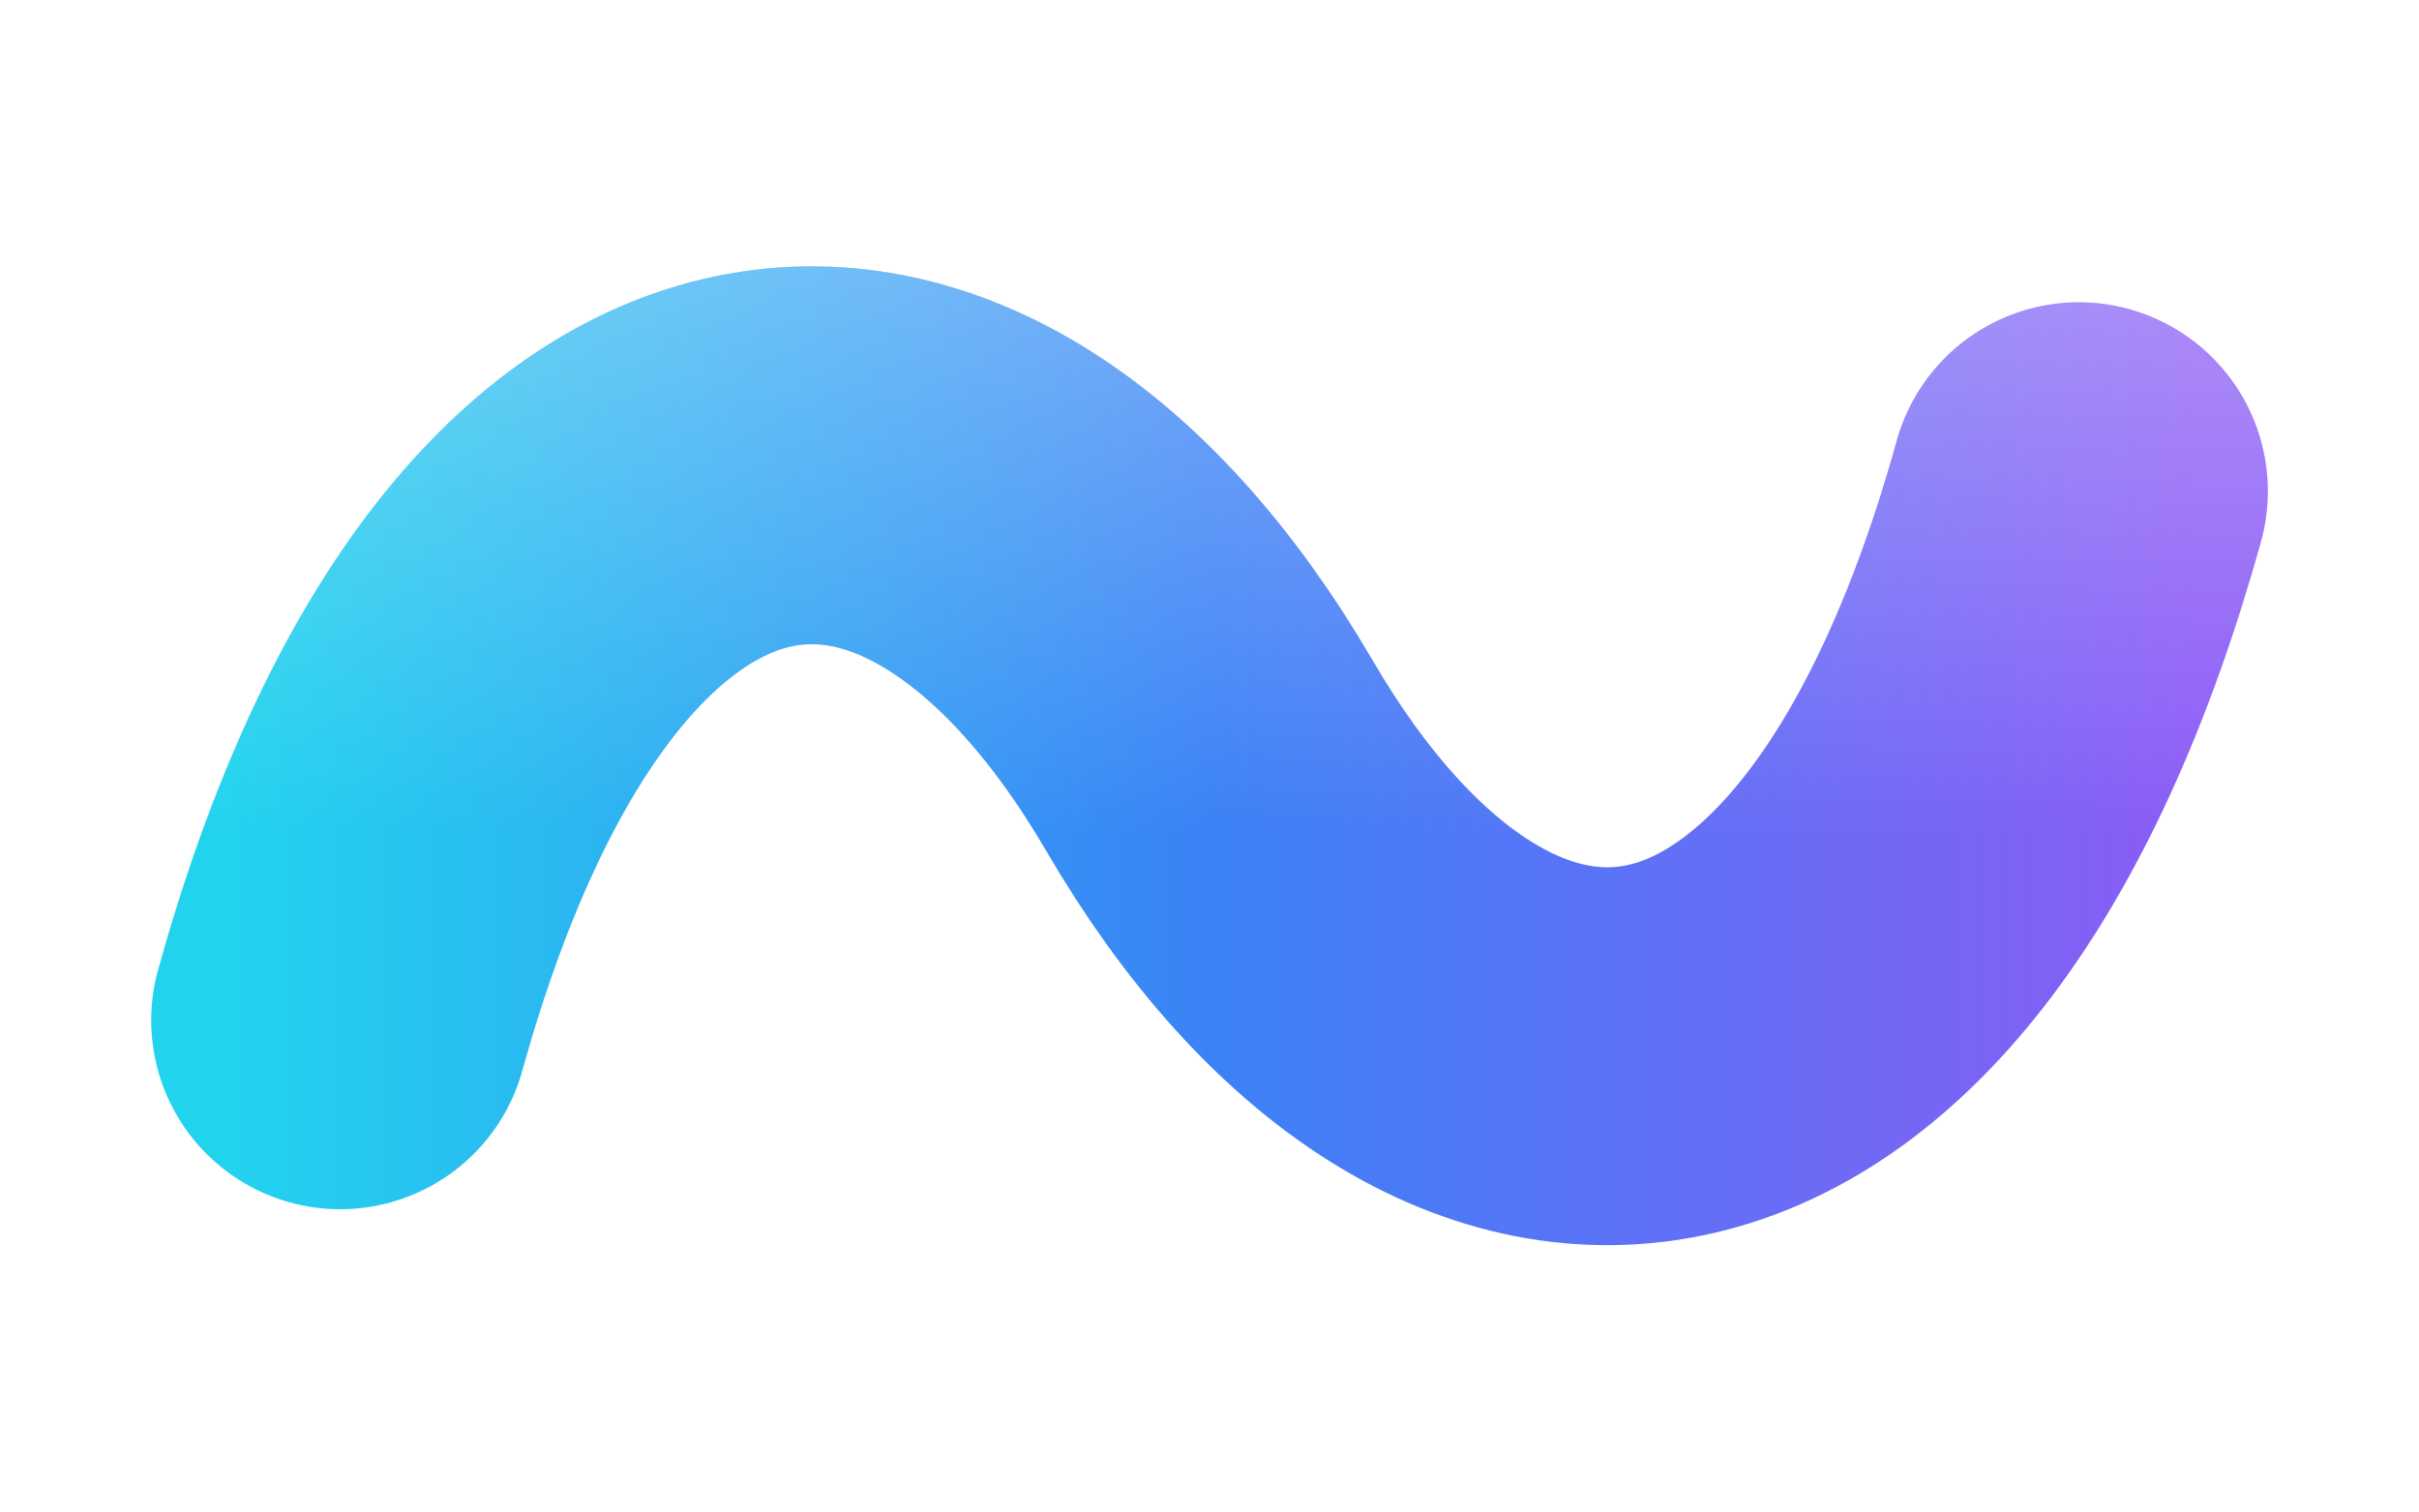
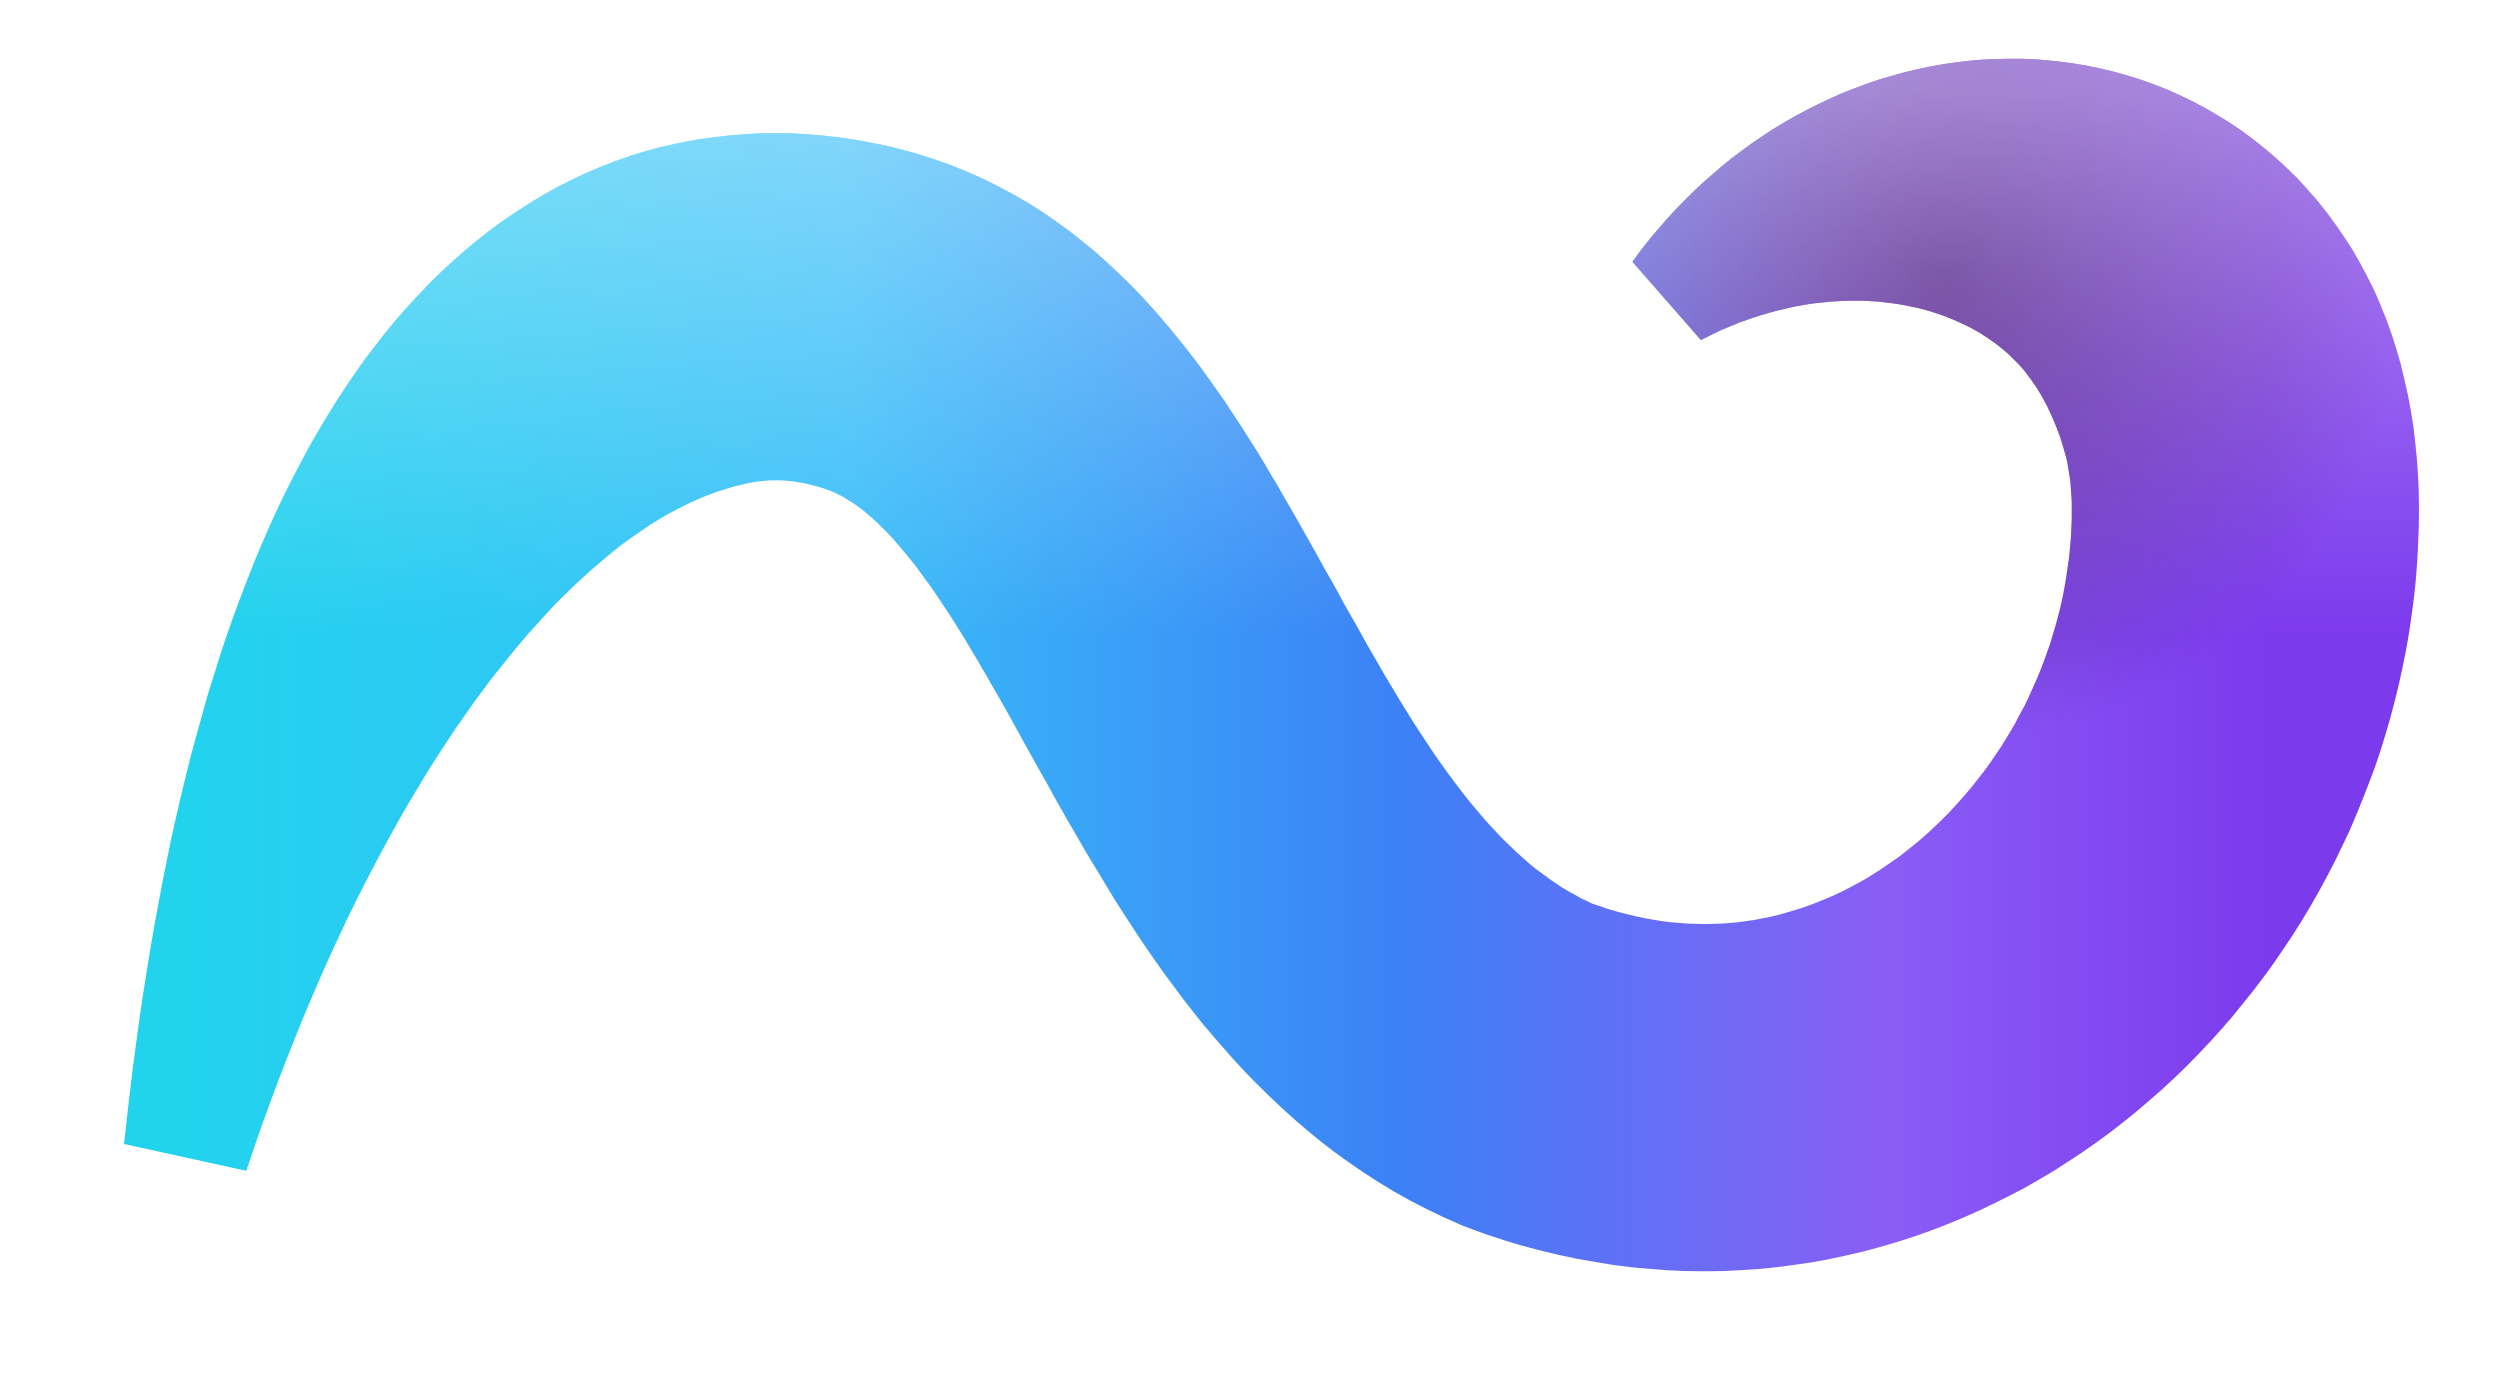
- <svg xmlns="http://www.w3.org/2000/svg" viewBox="0 0 64 40" role="img" aria-label="FlowingTS">
+ <svg xmlns="http://www.w3.org/2000/svg" viewBox="0 0 108 60" role="img" aria-label="FlowingTS">
  <defs>
-     <linearGradient id="fl-wave" x1="6" y1="0" x2="58" y2="0" gradientUnits="userSpaceOnUse">
+     <linearGradient id="fl-flow" x1="8" y1="0" x2="98" y2="0" gradientUnits="userSpaceOnUse">
      <stop offset="0" stop-color="#22D3EE" />
-       <stop offset="0.5" stop-color="#3B82F6" />
-       <stop offset="1" stop-color="#8B5CF6" />
+       <stop offset="0.32" stop-color="#38BDF8" />
+       <stop offset="0.58" stop-color="#3B82F6" />
+       <stop offset="0.82" stop-color="#8B5CF6" />
+       <stop offset="1" stop-color="#7C3AED" />
    </linearGradient>
-     <linearGradient id="fl-shine" x1="0" y1="0" x2="0" y2="40" gradientUnits="userSpaceOnUse">
-       <stop offset="0" stop-color="#FFFFFF" stop-opacity="0.45" />
-       <stop offset="0.55" stop-color="#FFFFFF" stop-opacity="0" />
+     <linearGradient id="fl-light" x1="0" y1="4" x2="0" y2="56" gradientUnits="userSpaceOnUse">
+       <stop offset="0" stop-color="#FFFFFF" stop-opacity="0.4" />
+       <stop offset="0.45" stop-color="#FFFFFF" stop-opacity="0" />
    </linearGradient>
+     <radialGradient id="fl-fold" cx="84" cy="12" r="20" gradientUnits="userSpaceOnUse">
+       <stop offset="0" stop-color="#3B0764" stop-opacity="0.75" />
+       <stop offset="1" stop-color="#3B0764" stop-opacity="0" />
+     </radialGradient>
  </defs>
-   <path d="M9 27C14 9 25 8 32 20S50 31 55 13" fill="none" stroke="url(#fl-wave)" stroke-width="10" stroke-linecap="round" />
-   <path d="M9 27C14 9 25 8 32 20S50 31 55 13" fill="none" stroke="url(#fl-shine)" stroke-width="10" stroke-linecap="round" />
+   <path d="M10.64 50.58 L10.98 49.57 L11.32 48.59 L11.67 47.63 L12.02 46.69 L12.38 45.76 L12.74 44.85 L13.10 43.96 L13.47 43.09 L13.84 42.23 L14.21 41.39 L14.59 40.57 L14.97 39.76 L15.35 38.98 L15.74 38.21 L16.13 37.46 L16.52 36.72 L16.91 36.01 L17.30 35.31 L17.69 34.63 L18.09 33.97 L18.48 33.32 L18.88 32.69 L19.28 32.08 L19.67 31.49 L20.07 30.92 L20.46 30.36 L20.86 29.82 L21.25 29.30 L21.65 28.80 L22.04 28.31 L22.43 27.84 L22.81 27.39 L23.20 26.96 L23.58 26.54 L23.95 26.14 L24.33 25.76 L24.70 25.40 L25.07 25.05 L25.43 24.72 L25.79 24.41 L26.14 24.11 L26.48 23.83 L26.82 23.56 L27.16 23.31 L27.49 23.08 L27.81 22.86 L28.12 22.65 L28.43 22.46 L28.73 22.28 L29.02 22.12 L29.31 21.97 L29.59 21.83 L29.85 21.70 L30.12 21.58 L30.37 21.47 L30.61 21.38 L30.85 21.29 L31.08 21.21 L31.31 21.14 L31.53 21.07 L31.74 21.01 L31.95 20.96 L32.15 20.91 L32.35 20.87 L32.54 20.83 L32.74 20.80 L32.93 20.78 L33.12 20.76 L33.32 20.75 L33.51 20.75 L33.71 20.75 L33.90 20.76 L34.10 20.78 L34.31 20.80 L34.52 20.84 L34.73 20.87 L34.94 20.92 L35.17 20.98 L35.39 21.04 L35.61 21.11 L35.79 21.17 L35.96 21.24 L36.12 21.31 L36.28 21.39 L36.45 21.48 L36.62 21.59 L36.80 21.70 L36.98 21.82 L37.17 21.96 L37.36 22.11 L37.55 22.27 L37.75 22.45 L37.96 22.64 L38.17 22.85 L38.39 23.07 L38.61 23.31 L38.83 23.57 L39.06 23.84 L39.29 24.12 L39.53 24.42 L39.76 24.73 L40.00 25.06 L40.25 25.40 L40.49 25.76 L40.74 26.13 L40.99 26.51 L41.24 26.90 L41.49 27.30 L41.75 27.72 L42.00 28.15 L42.26 28.58 L42.52 29.03 L42.78 29.48 L43.05 29.95 L43.32 30.42 L43.59 30.90 L43.86 31.39 L44.13 31.88 L44.41 32.39 L44.69 32.89 L44.98 33.41 L45.27 33.92 L45.56 34.45 L45.86 34.98 L46.16 35.51 L46.47 36.04 L46.78 36.58 L47.10 37.12 L47.43 37.66 L47.76 38.21 L48.09 38.76 L48.44 39.31 L48.79 39.85 L49.15 40.40 L49.52 40.95 L49.90 41.50 L50.29 42.05 L50.69 42.59 L51.10 43.14 L51.52 43.68 L51.95 44.22 L52.40 44.75 L52.86 45.28 L53.33 45.81 L53.81 46.33 L54.31 46.84 L54.83 47.35 L55.36 47.85 L55.90 48.34 L56.46 48.82 L57.04 49.30 L57.64 49.76 L58.25 50.20 L58.89 50.64 L59.54 51.06 L60.20 51.46 L60.89 51.85 L61.59 52.21 L62.31 52.56 L63.21 52.96 L64.16 53.31 L64.95 53.57 L65.74 53.81 L66.54 54.02 L67.33 54.21 L68.13 54.38 L68.93 54.52 L69.72 54.65 L70.52 54.75 L71.31 54.82 L72.10 54.88 L72.89 54.91 L73.67 54.92 L74.45 54.91 L75.23 54.87 L76.00 54.82 L76.77 54.74 L77.53 54.64 L78.29 54.53 L79.04 54.39 L79.78 54.23 L80.52 54.06 L81.25 53.86 L81.97 53.65 L82.68 53.42 L83.39 53.17 L84.09 52.90 L84.77 52.62 L85.45 52.32 L86.12 52.00 L86.78 51.67 L87.44 51.33 L88.08 50.96 L88.71 50.59 L89.33 50.19 L89.94 49.79 L90.54 49.37 L91.13 48.94 L91.71 48.49 L92.28 48.03 L92.83 47.56 L93.38 47.08 L93.92 46.58 L94.44 46.08 L94.95 45.56 L95.45 45.03 L95.94 44.49 L96.42 43.94 L96.88 43.37 L97.34 42.80 L97.78 42.22 L98.21 41.63 L98.62 41.03 L99.03 40.42 L99.42 39.80 L99.80 39.17 L100.16 38.54 L100.51 37.89 L100.85 37.24 L101.17 36.58 L101.49 35.91 L101.78 35.23 L102.06 34.54 L102.33 33.85 L102.59 33.16 L102.83 32.45 L103.05 31.74 L103.26 31.02 L103.45 30.30 L103.63 29.57 L103.79 28.83 L103.94 28.09 L104.07 27.34 L104.18 26.59 L104.28 25.84 L104.36 25.08 L104.42 24.31 L104.46 23.55 L104.49 22.77 L104.50 22.00 L104.49 21.28 L104.46 20.56 L104.41 19.85 L104.34 19.14 L104.26 18.45 L104.15 17.75 L104.02 17.07 L103.87 16.40 L103.71 15.73 L103.52 15.07 L103.31 14.42 L103.08 13.78 L102.83 13.16 L102.56 12.54 L102.26 11.94 L101.95 11.36 L101.62 10.78 L101.26 10.23 L100.89 9.69 L100.50 9.16 L100.10 8.66 L99.67 8.17 L99.24 7.70 L98.78 7.25 L98.31 6.82 L97.83 6.41 L97.34 6.02 L96.84 5.65 L96.32 5.30 L95.80 4.98 L95.27 4.67 L94.72 4.38 L94.18 4.12 L93.62 3.87 L93.06 3.65 L92.50 3.45 L91.93 3.27 L91.36 3.11 L90.78 2.97 L90.21 2.85 L89.63 2.75 L89.05 2.67 L88.48 2.61 L87.90 2.56 L87.32 2.54 L86.75 2.54 L86.17 2.55 L85.60 2.58 L85.03 2.63 L84.47 2.70 L83.91 2.78 L83.35 2.88 L82.80 3.00 L82.25 3.13 L81.71 3.28 L81.17 3.44 L80.64 3.62 L80.11 3.82 L79.59 4.02 L79.08 4.25 L78.57 4.49 L78.07 4.74 L77.58 5.00 L77.09 5.28 L76.61 5.57 L76.14 5.88 L75.68 6.19 L75.23 6.52 L74.78 6.86 L74.35 7.21 L73.92 7.58 L73.50 7.95 L73.09 8.34 L72.69 8.74 L72.30 9.14 L71.92 9.56 L71.55 9.99 L71.19 10.42 L70.84 10.87 L70.52 11.31 L73.48 14.69 L73.92 14.47 L74.33 14.27 L74.74 14.10 L75.15 13.93 L75.55 13.79 L75.96 13.65 L76.36 13.53 L76.76 13.42 L77.15 13.33 L77.54 13.24 L77.93 13.17 L78.31 13.11 L78.69 13.07 L79.06 13.03 L79.43 13.01 L79.79 12.99 L80.15 12.99 L80.49 12.99 L80.84 13.01 L81.17 13.03 L81.50 13.07 L81.83 13.11 L82.14 13.16 L82.45 13.22 L82.75 13.28 L83.05 13.35 L83.33 13.43 L83.61 13.52 L83.88 13.61 L84.14 13.71 L84.39 13.81 L84.64 13.92 L84.87 14.03 L85.10 14.14 L85.32 14.26 L85.53 14.38 L85.73 14.51 L85.93 14.64 L86.11 14.77 L86.29 14.90 L86.46 15.04 L86.62 15.17 L86.78 15.31 L86.92 15.45 L87.06 15.59 L87.19 15.72 L87.32 15.86 L87.44 16.00 L87.55 16.14 L87.65 16.28 L87.76 16.42 L87.85 16.56 L87.95 16.69 L88.03 16.83 L88.12 16.97 L88.20 17.11 L88.28 17.25 L88.35 17.39 L88.43 17.53 L88.50 17.68 L88.57 17.83 L88.64 17.98 L88.70 18.13 L88.77 18.29 L88.84 18.46 L88.90 18.63 L88.97 18.80 L89.03 18.99 L89.09 19.18 L89.15 19.38 L89.21 19.59 L89.27 19.81 L89.32 20.04 L89.36 20.29 L89.40 20.54 L89.44 20.81 L89.46 21.09 L89.48 21.38 L89.50 21.68 L89.50 22.00 L89.50 22.42 L89.48 22.85 L89.46 23.27 L89.42 23.69 L89.38 24.11 L89.32 24.52 L89.26 24.94 L89.19 25.35 L89.11 25.77 L89.02 26.18 L88.92 26.58 L88.81 26.99 L88.69 27.39 L88.57 27.79 L88.43 28.19 L88.29 28.58 L88.14 28.97 L87.98 29.35 L87.81 29.73 L87.64 30.11 L87.46 30.49 L87.26 30.85 L87.07 31.22 L86.86 31.58 L86.65 31.93 L86.43 32.28 L86.20 32.62 L85.97 32.96 L85.73 33.29 L85.48 33.61 L85.23 33.93 L84.97 34.24 L84.71 34.54 L84.44 34.84 L84.17 35.13 L83.89 35.41 L83.60 35.69 L83.31 35.96 L83.02 36.22 L82.72 36.47 L82.42 36.71 L82.12 36.95 L81.81 37.17 L81.49 37.39 L81.18 37.60 L80.86 37.80 L80.54 38.00 L80.21 38.18 L79.89 38.35 L79.56 38.52 L79.22 38.68 L78.89 38.82 L78.55 38.96 L78.22 39.09 L77.88 39.21 L77.53 39.32 L77.19 39.42 L76.84 39.52 L76.50 39.60 L76.15 39.67 L75.80 39.74 L75.44 39.79 L75.09 39.84 L74.73 39.87 L74.37 39.90 L74.01 39.91 L73.65 39.92 L73.28 39.91 L72.91 39.90 L72.54 39.87 L72.17 39.84 L71.79 39.79 L71.41 39.73 L71.02 39.66 L70.64 39.58 L70.24 39.48 L69.85 39.38 L69.45 39.26 L69.04 39.12 L68.79 39.04 L68.65 38.97 L68.35 38.83 L68.06 38.67 L67.77 38.51 L67.48 38.34 L67.20 38.15 L66.92 37.96 L66.64 37.75 L66.35 37.54 L66.07 37.31 L65.80 37.07 L65.52 36.82 L65.24 36.55 L64.96 36.28 L64.68 35.99 L64.40 35.69 L64.12 35.38 L63.85 35.06 L63.57 34.73 L63.29 34.38 L63.02 34.03 L62.74 33.66 L62.46 33.28 L62.19 32.90 L61.91 32.50 L61.64 32.09 L61.37 31.68 L61.09 31.25 L60.82 30.82 L60.55 30.38 L60.28 29.93 L60.00 29.47 L59.73 29.01 L59.46 28.54 L59.18 28.06 L58.91 27.58 L58.64 27.09 L58.36 26.60 L58.08 26.11 L57.81 25.61 L57.53 25.10 L57.24 24.60 L56.96 24.09 L56.67 23.57 L56.38 23.06 L56.09 22.54 L55.79 22.02 L55.49 21.50 L55.19 20.98 L54.88 20.46 L54.57 19.93 L54.25 19.41 L53.92 18.89 L53.59 18.37 L53.24 17.84 L52.90 17.32 L52.54 16.81 L52.17 16.29 L51.80 15.78 L51.41 15.27 L51.01 14.76 L50.60 14.26 L50.18 13.76 L49.74 13.26 L49.29 12.77 L48.83 12.29 L48.34 11.82 L47.84 11.35 L47.33 10.89 L46.79 10.45 L46.24 10.01 L45.66 9.59 L45.07 9.18 L44.46 8.79 L43.82 8.42 L43.17 8.07 L42.50 7.74 L41.81 7.43 L41.10 7.14 L40.39 6.89 L39.71 6.67 L39.03 6.48 L38.36 6.31 L37.67 6.17 L36.99 6.04 L36.30 5.94 L35.60 5.86 L34.91 5.80 L34.21 5.76 L33.51 5.75 L32.81 5.76 L32.12 5.80 L31.42 5.86 L30.73 5.94 L30.04 6.04 L29.35 6.17 L28.67 6.32 L27.99 6.50 L27.32 6.70 L26.66 6.93 L26.01 7.18 L25.37 7.45 L24.73 7.75 L24.11 8.06 L23.50 8.40 L22.90 8.76 L22.31 9.14 L21.73 9.53 L21.16 9.95 L20.61 10.38 L20.07 10.83 L19.54 11.30 L19.02 11.78 L18.51 12.28 L18.02 12.80 L17.53 13.33 L17.06 13.87 L16.60 14.43 L16.15 15.01 L15.71 15.59 L15.29 16.19 L14.87 16.81 L14.46 17.44 L14.07 18.08 L13.68 18.73 L13.30 19.40 L12.94 20.08 L12.58 20.77 L12.23 21.47 L11.89 22.19 L11.56 22.92 L11.24 23.66 L10.93 24.41 L10.63 25.18 L10.33 25.96 L10.04 26.75 L9.76 27.55 L9.49 28.37 L9.23 29.20 L8.97 30.03 L8.73 30.89 L8.49 31.75 L8.25 32.63 L8.03 33.52 L7.81 34.42 L7.60 35.33 L7.39 36.26 L7.20 37.20 L7.01 38.15 L6.83 39.11 L6.65 40.09 L6.48 41.07 L6.32 42.07 L6.16 43.09 L6.01 44.11 L5.87 45.15 L5.73 46.20 L5.60 47.27 L5.48 48.34 L5.36 49.42Z" fill="url(#fl-flow)" />
+   <path d="M10.64 50.58 L10.98 49.57 L11.32 48.59 L11.67 47.63 L12.02 46.69 L12.38 45.76 L12.74 44.85 L13.10 43.96 L13.47 43.09 L13.84 42.23 L14.21 41.39 L14.59 40.57 L14.97 39.76 L15.35 38.98 L15.74 38.21 L16.13 37.46 L16.52 36.72 L16.91 36.01 L17.30 35.31 L17.69 34.63 L18.09 33.97 L18.48 33.32 L18.88 32.69 L19.28 32.08 L19.67 31.49 L20.07 30.92 L20.46 30.36 L20.86 29.82 L21.25 29.30 L21.65 28.80 L22.04 28.31 L22.43 27.84 L22.81 27.39 L23.20 26.96 L23.58 26.54 L23.95 26.14 L24.33 25.76 L24.70 25.40 L25.07 25.05 L25.43 24.72 L25.79 24.41 L26.14 24.11 L26.48 23.83 L26.82 23.56 L27.16 23.31 L27.49 23.08 L27.81 22.86 L28.12 22.65 L28.43 22.46 L28.73 22.28 L29.02 22.12 L29.31 21.97 L29.59 21.83 L29.85 21.70 L30.12 21.58 L30.37 21.47 L30.61 21.38 L30.85 21.29 L31.08 21.21 L31.31 21.14 L31.53 21.07 L31.74 21.01 L31.95 20.96 L32.15 20.91 L32.35 20.87 L32.54 20.83 L32.74 20.80 L32.93 20.78 L33.12 20.76 L33.32 20.75 L33.51 20.75 L33.71 20.75 L33.90 20.76 L34.10 20.78 L34.31 20.80 L34.52 20.84 L34.73 20.87 L34.94 20.92 L35.17 20.98 L35.39 21.04 L35.61 21.11 L35.79 21.17 L35.96 21.24 L36.12 21.31 L36.28 21.39 L36.45 21.48 L36.62 21.59 L36.80 21.70 L36.98 21.82 L37.17 21.96 L37.36 22.11 L37.55 22.27 L37.75 22.45 L37.96 22.64 L38.17 22.85 L38.39 23.07 L38.61 23.31 L38.83 23.57 L39.06 23.84 L39.29 24.12 L39.53 24.42 L39.76 24.73 L40.00 25.06 L40.25 25.40 L40.49 25.76 L40.74 26.13 L40.99 26.51 L41.24 26.90 L41.49 27.30 L41.75 27.72 L42.00 28.15 L42.26 28.58 L42.52 29.03 L42.78 29.48 L43.05 29.95 L43.32 30.42 L43.59 30.90 L43.86 31.39 L44.13 31.88 L44.41 32.39 L44.69 32.89 L44.98 33.41 L45.27 33.92 L45.56 34.45 L45.86 34.98 L46.16 35.51 L46.47 36.04 L46.78 36.58 L47.10 37.12 L47.43 37.66 L47.76 38.21 L48.09 38.76 L48.44 39.31 L48.79 39.85 L49.15 40.40 L49.52 40.95 L49.90 41.50 L50.29 42.05 L50.69 42.59 L51.10 43.14 L51.52 43.68 L51.95 44.22 L52.40 44.75 L52.86 45.28 L53.33 45.81 L53.81 46.33 L54.31 46.84 L54.83 47.35 L55.36 47.85 L55.90 48.34 L56.46 48.82 L57.04 49.30 L57.64 49.76 L58.25 50.20 L58.89 50.64 L59.54 51.06 L60.20 51.46 L60.89 51.85 L61.59 52.21 L62.31 52.56 L63.21 52.96 L64.16 53.31 L64.95 53.57 L65.74 53.81 L66.54 54.02 L67.33 54.21 L68.13 54.38 L68.93 54.52 L69.72 54.65 L70.52 54.75 L71.31 54.82 L72.10 54.88 L72.89 54.91 L73.67 54.92 L74.45 54.91 L75.23 54.87 L76.00 54.82 L76.77 54.74 L77.53 54.64 L78.29 54.53 L79.04 54.39 L79.78 54.23 L80.52 54.06 L81.25 53.86 L81.97 53.65 L82.68 53.42 L83.39 53.17 L84.09 52.90 L84.77 52.62 L85.45 52.32 L86.12 52.00 L86.78 51.67 L87.44 51.33 L88.08 50.96 L88.71 50.59 L89.33 50.19 L89.94 49.79 L90.54 49.37 L91.13 48.94 L91.71 48.49 L92.28 48.03 L92.83 47.56 L93.38 47.08 L93.92 46.58 L94.44 46.08 L94.95 45.56 L95.45 45.03 L95.94 44.49 L96.42 43.94 L96.88 43.37 L97.34 42.80 L97.78 42.22 L98.21 41.63 L98.62 41.03 L99.03 40.42 L99.42 39.80 L99.80 39.17 L100.16 38.54 L100.51 37.89 L100.85 37.24 L101.17 36.58 L101.49 35.91 L101.78 35.23 L102.06 34.54 L102.33 33.85 L102.59 33.16 L102.83 32.45 L103.05 31.74 L103.26 31.02 L103.45 30.30 L103.63 29.57 L103.79 28.83 L103.94 28.09 L104.07 27.34 L104.18 26.59 L104.28 25.84 L104.36 25.08 L104.42 24.31 L104.46 23.55 L104.49 22.77 L104.50 22.00 L104.49 21.28 L104.46 20.56 L104.41 19.85 L104.34 19.14 L104.26 18.45 L104.15 17.75 L104.02 17.07 L103.87 16.40 L103.71 15.73 L103.52 15.07 L103.31 14.42 L103.08 13.78 L102.83 13.16 L102.56 12.54 L102.26 11.94 L101.95 11.36 L101.62 10.78 L101.26 10.23 L100.89 9.69 L100.50 9.16 L100.10 8.66 L99.67 8.17 L99.24 7.70 L98.78 7.25 L98.31 6.82 L97.83 6.41 L97.34 6.02 L96.84 5.65 L96.32 5.30 L95.80 4.98 L95.27 4.67 L94.72 4.38 L94.18 4.12 L93.62 3.87 L93.06 3.65 L92.50 3.45 L91.93 3.27 L91.36 3.11 L90.78 2.97 L90.21 2.85 L89.63 2.75 L89.05 2.67 L88.48 2.61 L87.90 2.56 L87.32 2.54 L86.75 2.54 L86.17 2.55 L85.60 2.58 L85.03 2.63 L84.47 2.70 L83.91 2.78 L83.35 2.88 L82.80 3.00 L82.25 3.13 L81.71 3.28 L81.17 3.44 L80.64 3.62 L80.11 3.82 L79.59 4.02 L79.08 4.25 L78.57 4.49 L78.07 4.74 L77.58 5.00 L77.09 5.28 L76.61 5.57 L76.14 5.88 L75.68 6.19 L75.23 6.52 L74.78 6.86 L74.35 7.21 L73.92 7.58 L73.50 7.95 L73.09 8.34 L72.69 8.74 L72.30 9.14 L71.92 9.56 L71.55 9.99 L71.19 10.42 L70.84 10.87 L70.52 11.31 L73.48 14.69 L73.92 14.47 L74.33 14.27 L74.74 14.10 L75.15 13.93 L75.55 13.79 L75.96 13.65 L76.36 13.53 L76.76 13.42 L77.15 13.33 L77.54 13.24 L77.93 13.17 L78.31 13.11 L78.69 13.07 L79.06 13.03 L79.43 13.01 L79.79 12.99 L80.15 12.99 L80.49 12.99 L80.84 13.01 L81.17 13.03 L81.50 13.07 L81.83 13.11 L82.14 13.16 L82.45 13.22 L82.75 13.28 L83.05 13.35 L83.33 13.43 L83.61 13.52 L83.88 13.61 L84.14 13.71 L84.39 13.81 L84.64 13.92 L84.87 14.03 L85.10 14.14 L85.32 14.26 L85.53 14.38 L85.73 14.51 L85.93 14.64 L86.11 14.77 L86.29 14.90 L86.46 15.04 L86.62 15.17 L86.78 15.31 L86.92 15.45 L87.06 15.59 L87.19 15.72 L87.32 15.86 L87.44 16.00 L87.55 16.14 L87.65 16.28 L87.76 16.42 L87.85 16.56 L87.95 16.69 L88.03 16.83 L88.12 16.97 L88.20 17.11 L88.28 17.25 L88.35 17.39 L88.43 17.53 L88.50 17.68 L88.57 17.83 L88.64 17.98 L88.70 18.13 L88.77 18.29 L88.84 18.46 L88.90 18.63 L88.97 18.80 L89.03 18.99 L89.09 19.18 L89.15 19.38 L89.21 19.59 L89.27 19.81 L89.32 20.04 L89.36 20.29 L89.40 20.54 L89.44 20.81 L89.46 21.09 L89.48 21.38 L89.50 21.68 L89.50 22.00 L89.50 22.42 L89.48 22.85 L89.46 23.27 L89.42 23.69 L89.38 24.11 L89.32 24.52 L89.26 24.94 L89.19 25.35 L89.11 25.77 L89.02 26.18 L88.92 26.58 L88.81 26.99 L88.69 27.39 L88.57 27.79 L88.43 28.19 L88.29 28.58 L88.14 28.97 L87.98 29.35 L87.81 29.73 L87.64 30.11 L87.46 30.49 L87.26 30.85 L87.07 31.22 L86.86 31.58 L86.65 31.93 L86.43 32.28 L86.20 32.62 L85.97 32.96 L85.73 33.29 L85.48 33.61 L85.23 33.93 L84.97 34.24 L84.71 34.54 L84.44 34.84 L84.17 35.13 L83.89 35.41 L83.60 35.69 L83.31 35.96 L83.02 36.22 L82.72 36.47 L82.42 36.71 L82.12 36.95 L81.81 37.17 L81.49 37.39 L81.18 37.60 L80.86 37.80 L80.54 38.00 L80.21 38.18 L79.89 38.35 L79.56 38.52 L79.22 38.68 L78.89 38.82 L78.55 38.96 L78.22 39.09 L77.88 39.21 L77.53 39.32 L77.19 39.42 L76.84 39.52 L76.50 39.60 L76.15 39.67 L75.80 39.74 L75.44 39.79 L75.09 39.84 L74.73 39.87 L74.37 39.90 L74.01 39.91 L73.65 39.92 L73.28 39.91 L72.91 39.90 L72.54 39.87 L72.17 39.84 L71.79 39.79 L71.41 39.73 L71.02 39.66 L70.64 39.58 L70.24 39.48 L69.85 39.38 L69.45 39.26 L69.04 39.12 L68.79 39.04 L68.65 38.97 L68.35 38.83 L68.06 38.67 L67.77 38.51 L67.48 38.34 L67.20 38.15 L66.92 37.96 L66.64 37.75 L66.35 37.54 L66.07 37.31 L65.80 37.07 L65.52 36.82 L65.24 36.55 L64.96 36.28 L64.68 35.99 L64.40 35.69 L64.12 35.38 L63.85 35.06 L63.57 34.73 L63.29 34.38 L63.02 34.03 L62.74 33.66 L62.46 33.28 L62.19 32.90 L61.91 32.50 L61.64 32.09 L61.37 31.68 L61.09 31.25 L60.82 30.82 L60.55 30.38 L60.28 29.93 L60.00 29.47 L59.73 29.01 L59.46 28.54 L59.18 28.06 L58.91 27.58 L58.64 27.09 L58.36 26.60 L58.08 26.11 L57.81 25.61 L57.53 25.10 L57.24 24.60 L56.96 24.09 L56.67 23.57 L56.38 23.06 L56.09 22.54 L55.79 22.02 L55.49 21.50 L55.19 20.98 L54.88 20.46 L54.57 19.93 L54.25 19.41 L53.92 18.89 L53.59 18.37 L53.24 17.84 L52.90 17.32 L52.54 16.81 L52.17 16.29 L51.80 15.78 L51.41 15.27 L51.01 14.76 L50.60 14.26 L50.18 13.76 L49.74 13.26 L49.29 12.77 L48.83 12.29 L48.34 11.82 L47.84 11.35 L47.33 10.89 L46.79 10.45 L46.24 10.01 L45.66 9.59 L45.07 9.18 L44.46 8.79 L43.82 8.42 L43.17 8.07 L42.50 7.74 L41.81 7.43 L41.10 7.14 L40.39 6.89 L39.71 6.67 L39.03 6.48 L38.36 6.31 L37.67 6.17 L36.99 6.04 L36.30 5.94 L35.60 5.86 L34.91 5.80 L34.21 5.76 L33.51 5.75 L32.81 5.76 L32.12 5.80 L31.42 5.86 L30.73 5.94 L30.04 6.04 L29.35 6.17 L28.67 6.32 L27.99 6.50 L27.32 6.70 L26.66 6.93 L26.01 7.18 L25.37 7.45 L24.73 7.75 L24.11 8.06 L23.50 8.40 L22.90 8.76 L22.31 9.14 L21.73 9.53 L21.16 9.95 L20.61 10.38 L20.07 10.83 L19.54 11.30 L19.02 11.78 L18.51 12.28 L18.02 12.80 L17.53 13.33 L17.06 13.87 L16.60 14.43 L16.15 15.01 L15.71 15.59 L15.29 16.19 L14.87 16.81 L14.46 17.44 L14.07 18.08 L13.68 18.73 L13.30 19.40 L12.94 20.08 L12.58 20.77 L12.23 21.47 L11.89 22.19 L11.56 22.92 L11.24 23.66 L10.93 24.41 L10.63 25.18 L10.33 25.96 L10.04 26.75 L9.76 27.55 L9.49 28.37 L9.23 29.20 L8.97 30.03 L8.73 30.89 L8.49 31.75 L8.25 32.63 L8.03 33.52 L7.81 34.42 L7.60 35.33 L7.39 36.26 L7.20 37.20 L7.01 38.15 L6.83 39.11 L6.65 40.09 L6.48 41.07 L6.32 42.07 L6.16 43.09 L6.01 44.11 L5.87 45.15 L5.73 46.20 L5.60 47.27 L5.48 48.34 L5.36 49.42Z" fill="url(#fl-fold)" />
+   <path d="M10.64 50.58 L10.98 49.57 L11.32 48.59 L11.67 47.63 L12.02 46.69 L12.38 45.76 L12.74 44.85 L13.10 43.96 L13.47 43.09 L13.84 42.23 L14.21 41.39 L14.59 40.57 L14.97 39.76 L15.35 38.98 L15.74 38.21 L16.13 37.46 L16.52 36.72 L16.91 36.01 L17.30 35.31 L17.69 34.63 L18.09 33.97 L18.48 33.32 L18.88 32.69 L19.28 32.08 L19.67 31.49 L20.07 30.92 L20.46 30.36 L20.86 29.82 L21.25 29.30 L21.65 28.80 L22.04 28.31 L22.43 27.84 L22.81 27.39 L23.20 26.96 L23.58 26.54 L23.95 26.14 L24.33 25.76 L24.70 25.40 L25.07 25.05 L25.43 24.72 L25.79 24.41 L26.14 24.11 L26.48 23.83 L26.82 23.56 L27.16 23.31 L27.49 23.08 L27.81 22.86 L28.12 22.65 L28.43 22.46 L28.73 22.28 L29.02 22.12 L29.31 21.97 L29.59 21.83 L29.85 21.70 L30.12 21.58 L30.37 21.47 L30.61 21.38 L30.85 21.29 L31.08 21.21 L31.31 21.14 L31.53 21.07 L31.74 21.01 L31.95 20.96 L32.15 20.91 L32.35 20.87 L32.54 20.83 L32.74 20.80 L32.93 20.78 L33.12 20.76 L33.32 20.75 L33.51 20.75 L33.71 20.75 L33.90 20.76 L34.10 20.78 L34.31 20.80 L34.52 20.84 L34.73 20.87 L34.94 20.92 L35.17 20.98 L35.39 21.04 L35.61 21.11 L35.79 21.17 L35.96 21.24 L36.12 21.31 L36.28 21.39 L36.45 21.48 L36.62 21.59 L36.80 21.70 L36.98 21.82 L37.17 21.96 L37.36 22.11 L37.55 22.27 L37.75 22.45 L37.96 22.64 L38.17 22.85 L38.39 23.07 L38.61 23.31 L38.83 23.57 L39.06 23.84 L39.29 24.12 L39.53 24.42 L39.76 24.73 L40.00 25.06 L40.25 25.40 L40.49 25.76 L40.74 26.13 L40.99 26.51 L41.24 26.90 L41.49 27.30 L41.75 27.72 L42.00 28.15 L42.26 28.58 L42.52 29.03 L42.78 29.48 L43.05 29.95 L43.32 30.42 L43.59 30.90 L43.86 31.39 L44.13 31.88 L44.41 32.39 L44.69 32.89 L44.98 33.41 L45.27 33.92 L45.56 34.45 L45.86 34.98 L46.16 35.51 L46.47 36.04 L46.78 36.58 L47.10 37.12 L47.43 37.66 L47.76 38.21 L48.09 38.76 L48.44 39.31 L48.79 39.85 L49.15 40.40 L49.52 40.95 L49.90 41.50 L50.29 42.05 L50.69 42.59 L51.10 43.14 L51.52 43.68 L51.95 44.22 L52.40 44.75 L52.86 45.28 L53.33 45.81 L53.81 46.33 L54.31 46.84 L54.83 47.35 L55.36 47.85 L55.90 48.34 L56.46 48.82 L57.04 49.30 L57.64 49.76 L58.25 50.20 L58.89 50.64 L59.54 51.06 L60.20 51.46 L60.89 51.85 L61.59 52.21 L62.31 52.56 L63.21 52.96 L64.16 53.31 L64.95 53.57 L65.74 53.81 L66.54 54.02 L67.33 54.21 L68.13 54.38 L68.93 54.52 L69.72 54.65 L70.52 54.75 L71.31 54.82 L72.10 54.88 L72.89 54.91 L73.67 54.92 L74.45 54.91 L75.23 54.87 L76.00 54.82 L76.77 54.74 L77.53 54.64 L78.29 54.53 L79.04 54.39 L79.78 54.23 L80.52 54.06 L81.25 53.86 L81.97 53.65 L82.68 53.42 L83.39 53.17 L84.09 52.90 L84.77 52.62 L85.45 52.32 L86.12 52.00 L86.78 51.67 L87.44 51.33 L88.08 50.96 L88.71 50.59 L89.33 50.19 L89.94 49.79 L90.54 49.37 L91.13 48.94 L91.71 48.49 L92.28 48.03 L92.83 47.56 L93.38 47.08 L93.92 46.58 L94.44 46.08 L94.95 45.56 L95.45 45.03 L95.94 44.49 L96.42 43.94 L96.88 43.37 L97.34 42.80 L97.78 42.22 L98.21 41.63 L98.62 41.03 L99.03 40.42 L99.42 39.80 L99.80 39.17 L100.16 38.54 L100.51 37.89 L100.85 37.24 L101.17 36.58 L101.49 35.91 L101.78 35.23 L102.06 34.54 L102.33 33.85 L102.59 33.16 L102.83 32.45 L103.05 31.74 L103.26 31.02 L103.45 30.30 L103.63 29.57 L103.79 28.83 L103.94 28.09 L104.07 27.34 L104.18 26.59 L104.28 25.84 L104.36 25.08 L104.42 24.31 L104.46 23.55 L104.49 22.77 L104.50 22.00 L104.49 21.28 L104.46 20.56 L104.41 19.85 L104.34 19.14 L104.26 18.45 L104.15 17.75 L104.02 17.07 L103.87 16.40 L103.71 15.73 L103.52 15.07 L103.31 14.42 L103.08 13.78 L102.83 13.16 L102.56 12.54 L102.26 11.94 L101.95 11.36 L101.62 10.78 L101.26 10.23 L100.89 9.69 L100.50 9.16 L100.10 8.66 L99.67 8.17 L99.24 7.70 L98.78 7.25 L98.31 6.82 L97.83 6.41 L97.34 6.02 L96.84 5.65 L96.32 5.30 L95.80 4.98 L95.27 4.67 L94.72 4.38 L94.18 4.12 L93.62 3.87 L93.06 3.65 L92.50 3.45 L91.93 3.27 L91.36 3.11 L90.78 2.97 L90.21 2.85 L89.63 2.75 L89.05 2.67 L88.48 2.61 L87.90 2.56 L87.32 2.54 L86.75 2.54 L86.17 2.55 L85.60 2.58 L85.03 2.63 L84.47 2.70 L83.91 2.78 L83.35 2.88 L82.80 3.00 L82.25 3.13 L81.71 3.28 L81.17 3.44 L80.64 3.62 L80.11 3.82 L79.59 4.02 L79.08 4.25 L78.57 4.49 L78.07 4.74 L77.58 5.00 L77.09 5.28 L76.61 5.57 L76.14 5.88 L75.68 6.19 L75.23 6.52 L74.78 6.86 L74.35 7.21 L73.92 7.58 L73.50 7.95 L73.09 8.34 L72.69 8.74 L72.30 9.14 L71.92 9.56 L71.55 9.99 L71.19 10.42 L70.84 10.87 L70.52 11.31 L73.48 14.69 L73.92 14.47 L74.33 14.27 L74.74 14.10 L75.15 13.93 L75.55 13.79 L75.96 13.65 L76.36 13.53 L76.76 13.42 L77.15 13.33 L77.54 13.24 L77.93 13.17 L78.31 13.11 L78.69 13.07 L79.06 13.03 L79.43 13.01 L79.79 12.99 L80.15 12.99 L80.49 12.99 L80.84 13.01 L81.17 13.03 L81.50 13.07 L81.83 13.11 L82.14 13.16 L82.45 13.22 L82.75 13.28 L83.05 13.35 L83.33 13.43 L83.61 13.52 L83.88 13.61 L84.14 13.71 L84.39 13.81 L84.64 13.92 L84.87 14.03 L85.10 14.14 L85.32 14.26 L85.53 14.38 L85.73 14.51 L85.93 14.64 L86.11 14.77 L86.29 14.90 L86.46 15.04 L86.62 15.17 L86.78 15.31 L86.92 15.45 L87.06 15.59 L87.19 15.72 L87.32 15.86 L87.44 16.00 L87.55 16.14 L87.65 16.28 L87.76 16.42 L87.85 16.56 L87.95 16.69 L88.03 16.83 L88.12 16.97 L88.20 17.11 L88.28 17.25 L88.35 17.39 L88.43 17.53 L88.50 17.68 L88.57 17.83 L88.64 17.98 L88.70 18.13 L88.77 18.29 L88.84 18.46 L88.90 18.63 L88.97 18.80 L89.03 18.99 L89.09 19.18 L89.15 19.38 L89.21 19.59 L89.27 19.81 L89.32 20.04 L89.36 20.29 L89.40 20.54 L89.44 20.81 L89.46 21.09 L89.48 21.38 L89.50 21.68 L89.50 22.00 L89.50 22.42 L89.48 22.85 L89.46 23.27 L89.42 23.69 L89.38 24.11 L89.32 24.52 L89.26 24.94 L89.19 25.35 L89.11 25.77 L89.02 26.18 L88.92 26.58 L88.81 26.99 L88.69 27.39 L88.57 27.79 L88.43 28.19 L88.29 28.58 L88.14 28.97 L87.98 29.35 L87.81 29.73 L87.64 30.11 L87.46 30.49 L87.26 30.85 L87.07 31.22 L86.86 31.58 L86.65 31.93 L86.43 32.28 L86.20 32.62 L85.97 32.96 L85.73 33.29 L85.48 33.61 L85.23 33.93 L84.97 34.24 L84.71 34.54 L84.44 34.84 L84.17 35.13 L83.89 35.41 L83.60 35.69 L83.31 35.96 L83.02 36.22 L82.72 36.47 L82.42 36.71 L82.12 36.95 L81.81 37.17 L81.49 37.39 L81.18 37.60 L80.86 37.80 L80.54 38.00 L80.21 38.18 L79.89 38.35 L79.56 38.52 L79.22 38.68 L78.89 38.82 L78.55 38.96 L78.22 39.09 L77.88 39.21 L77.53 39.32 L77.19 39.42 L76.84 39.52 L76.50 39.60 L76.15 39.67 L75.80 39.74 L75.44 39.79 L75.09 39.84 L74.73 39.87 L74.37 39.90 L74.01 39.91 L73.65 39.92 L73.28 39.91 L72.91 39.90 L72.54 39.87 L72.17 39.84 L71.79 39.79 L71.41 39.73 L71.02 39.66 L70.64 39.58 L70.24 39.48 L69.85 39.38 L69.45 39.26 L69.04 39.12 L68.79 39.04 L68.65 38.97 L68.35 38.83 L68.06 38.67 L67.77 38.51 L67.48 38.34 L67.20 38.15 L66.92 37.96 L66.64 37.75 L66.35 37.54 L66.07 37.31 L65.80 37.07 L65.52 36.82 L65.24 36.55 L64.96 36.28 L64.68 35.99 L64.40 35.69 L64.12 35.38 L63.85 35.06 L63.57 34.73 L63.29 34.38 L63.02 34.03 L62.74 33.66 L62.46 33.28 L62.19 32.90 L61.91 32.50 L61.64 32.09 L61.37 31.68 L61.09 31.25 L60.82 30.82 L60.55 30.38 L60.28 29.93 L60.00 29.47 L59.73 29.01 L59.46 28.54 L59.18 28.06 L58.91 27.58 L58.64 27.09 L58.36 26.60 L58.08 26.11 L57.81 25.61 L57.53 25.10 L57.24 24.60 L56.96 24.09 L56.67 23.57 L56.38 23.06 L56.09 22.54 L55.79 22.02 L55.49 21.50 L55.19 20.98 L54.88 20.46 L54.57 19.93 L54.25 19.41 L53.92 18.89 L53.59 18.37 L53.24 17.84 L52.90 17.32 L52.54 16.81 L52.17 16.29 L51.80 15.78 L51.41 15.27 L51.01 14.76 L50.60 14.26 L50.18 13.76 L49.74 13.26 L49.29 12.77 L48.83 12.29 L48.34 11.82 L47.84 11.35 L47.33 10.89 L46.79 10.45 L46.24 10.01 L45.66 9.59 L45.07 9.18 L44.46 8.79 L43.82 8.42 L43.17 8.07 L42.50 7.74 L41.81 7.43 L41.10 7.14 L40.39 6.89 L39.71 6.67 L39.03 6.48 L38.36 6.31 L37.67 6.17 L36.99 6.04 L36.30 5.94 L35.60 5.86 L34.91 5.80 L34.21 5.76 L33.51 5.75 L32.81 5.76 L32.12 5.80 L31.42 5.86 L30.73 5.94 L30.04 6.04 L29.35 6.17 L28.67 6.32 L27.99 6.50 L27.32 6.70 L26.66 6.93 L26.01 7.18 L25.37 7.45 L24.73 7.75 L24.11 8.06 L23.50 8.40 L22.90 8.76 L22.31 9.14 L21.73 9.53 L21.16 9.95 L20.61 10.38 L20.07 10.83 L19.54 11.30 L19.02 11.78 L18.51 12.28 L18.02 12.80 L17.53 13.33 L17.06 13.87 L16.60 14.43 L16.15 15.01 L15.71 15.59 L15.29 16.19 L14.87 16.81 L14.46 17.44 L14.07 18.08 L13.68 18.73 L13.30 19.40 L12.94 20.08 L12.58 20.77 L12.23 21.47 L11.89 22.19 L11.56 22.92 L11.24 23.66 L10.93 24.41 L10.63 25.18 L10.33 25.96 L10.04 26.75 L9.76 27.55 L9.49 28.37 L9.23 29.20 L8.97 30.03 L8.73 30.89 L8.49 31.75 L8.25 32.63 L8.03 33.52 L7.81 34.42 L7.60 35.33 L7.39 36.26 L7.20 37.20 L7.01 38.15 L6.83 39.11 L6.65 40.09 L6.48 41.07 L6.32 42.07 L6.16 43.09 L6.01 44.11 L5.87 45.15 L5.73 46.20 L5.60 47.27 L5.48 48.34 L5.36 49.42Z" fill="url(#fl-light)" />
</svg>
